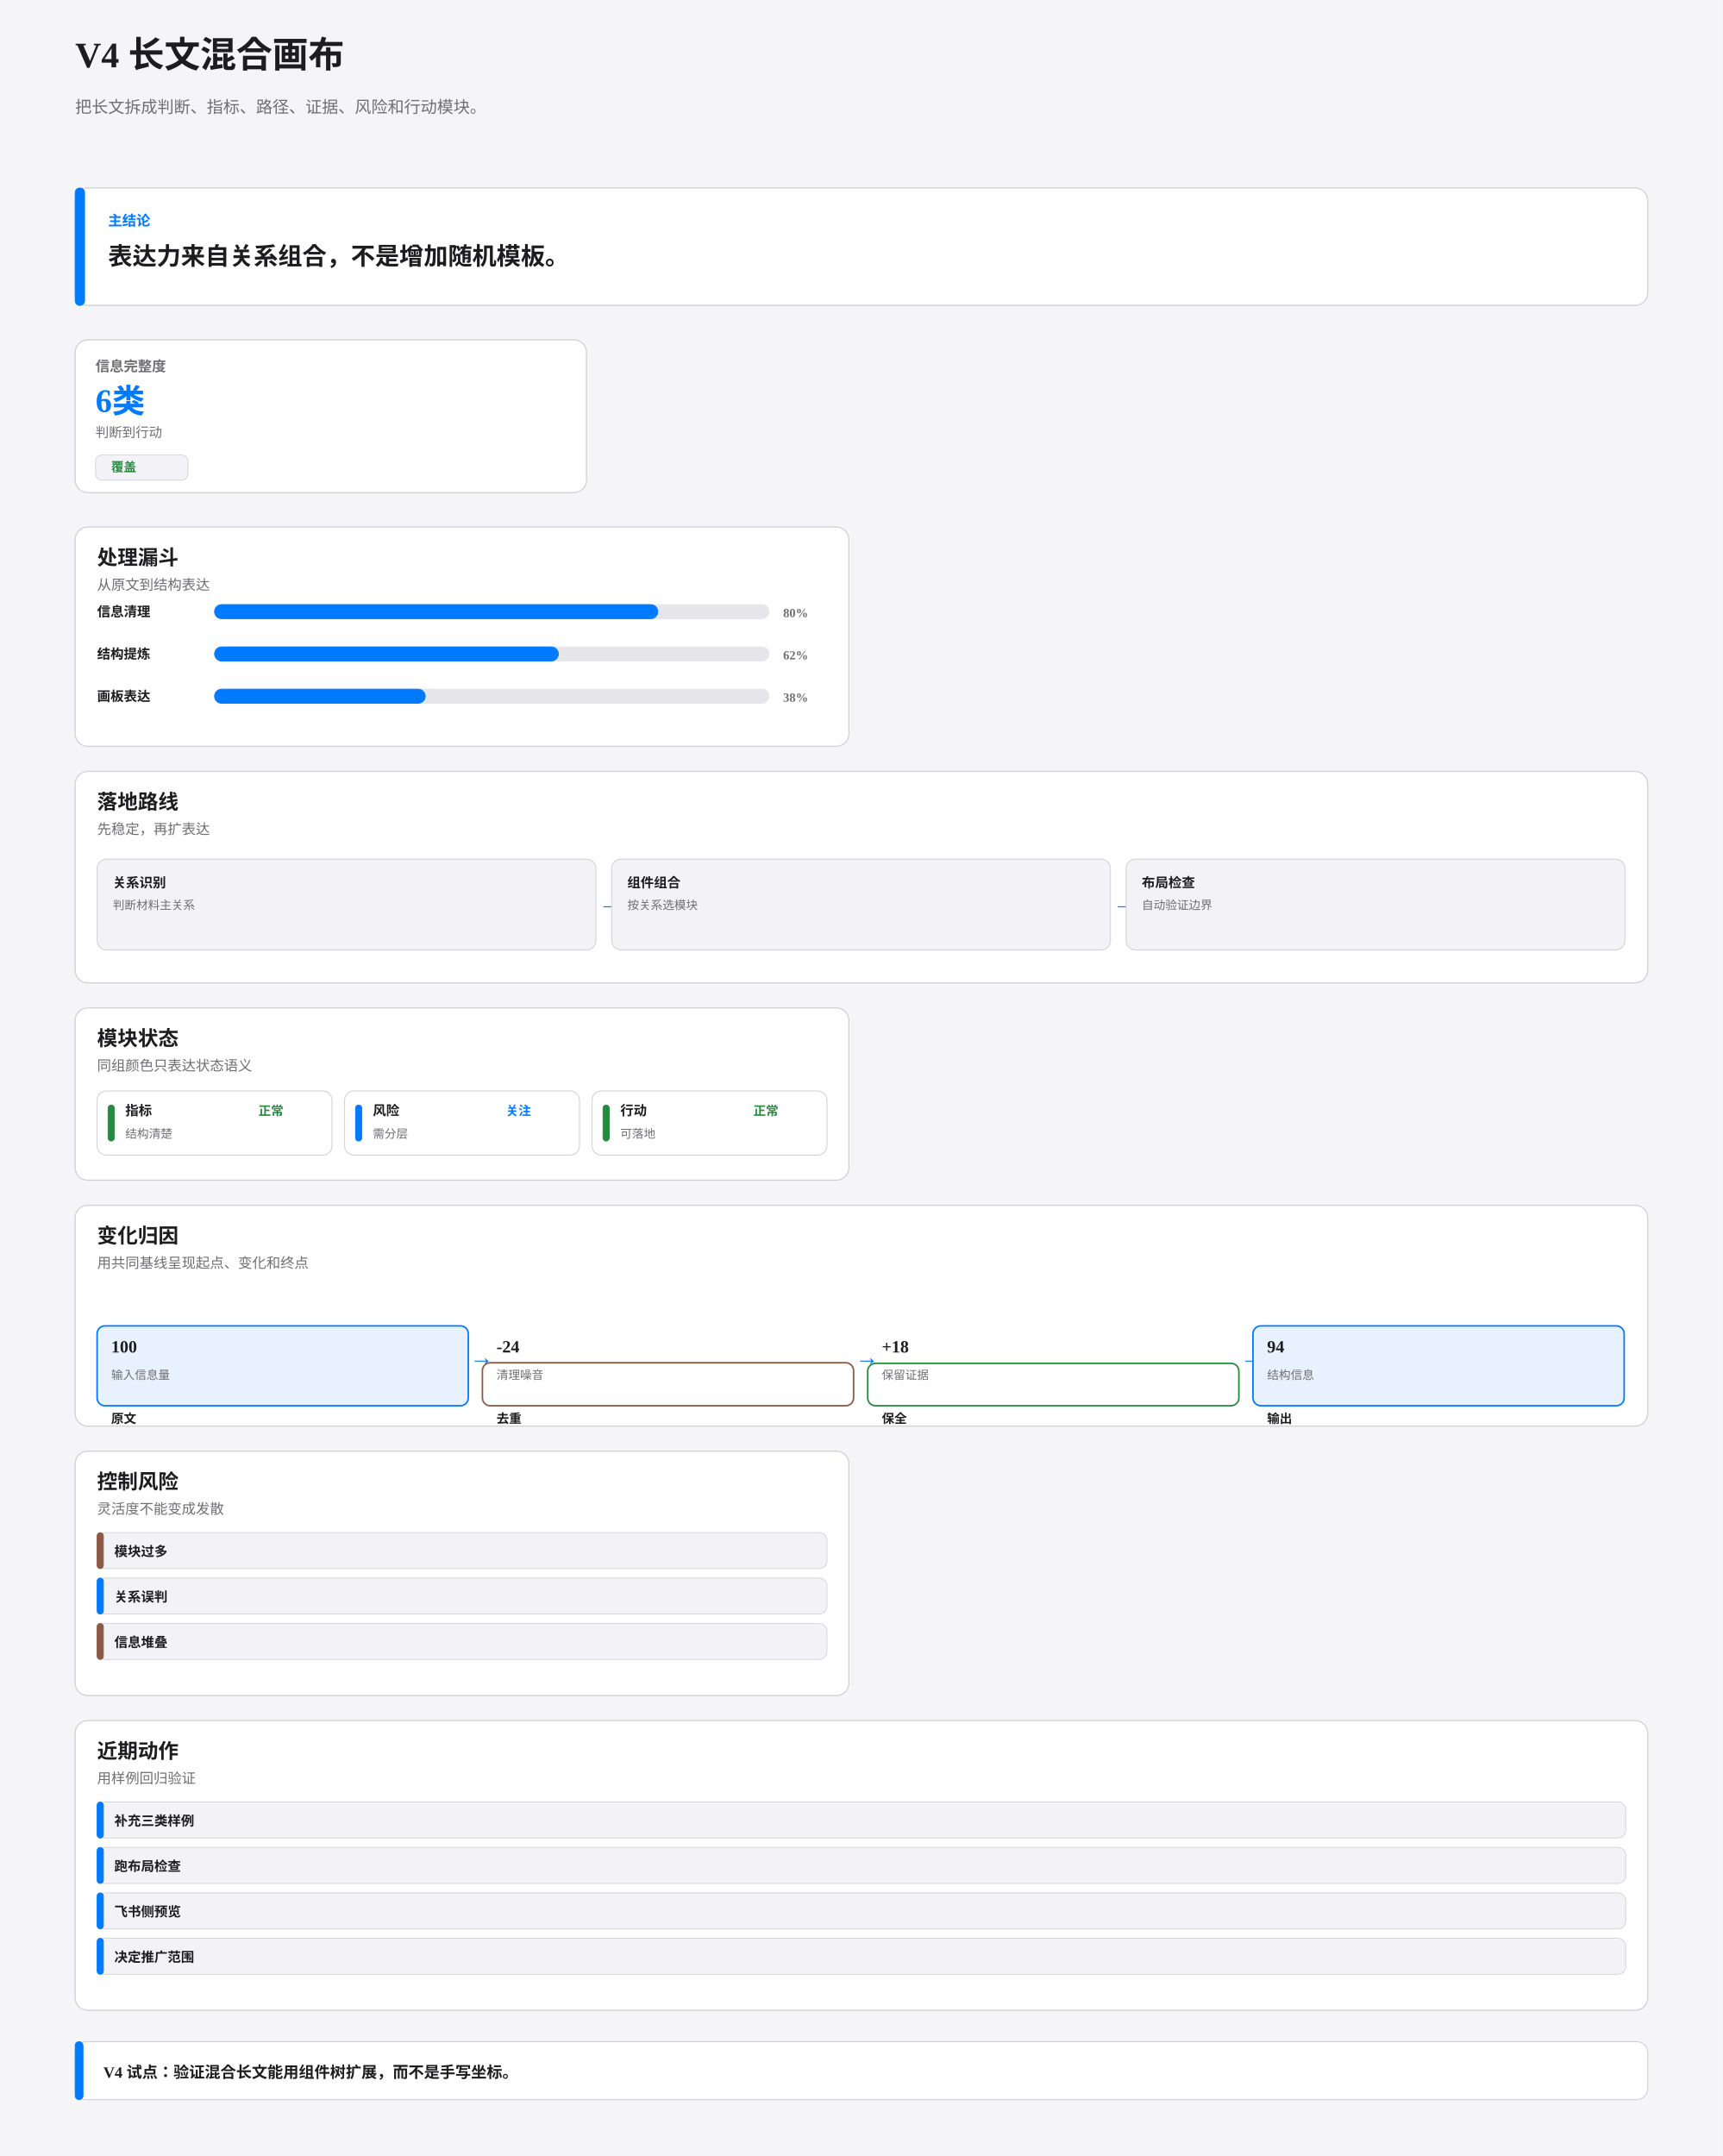
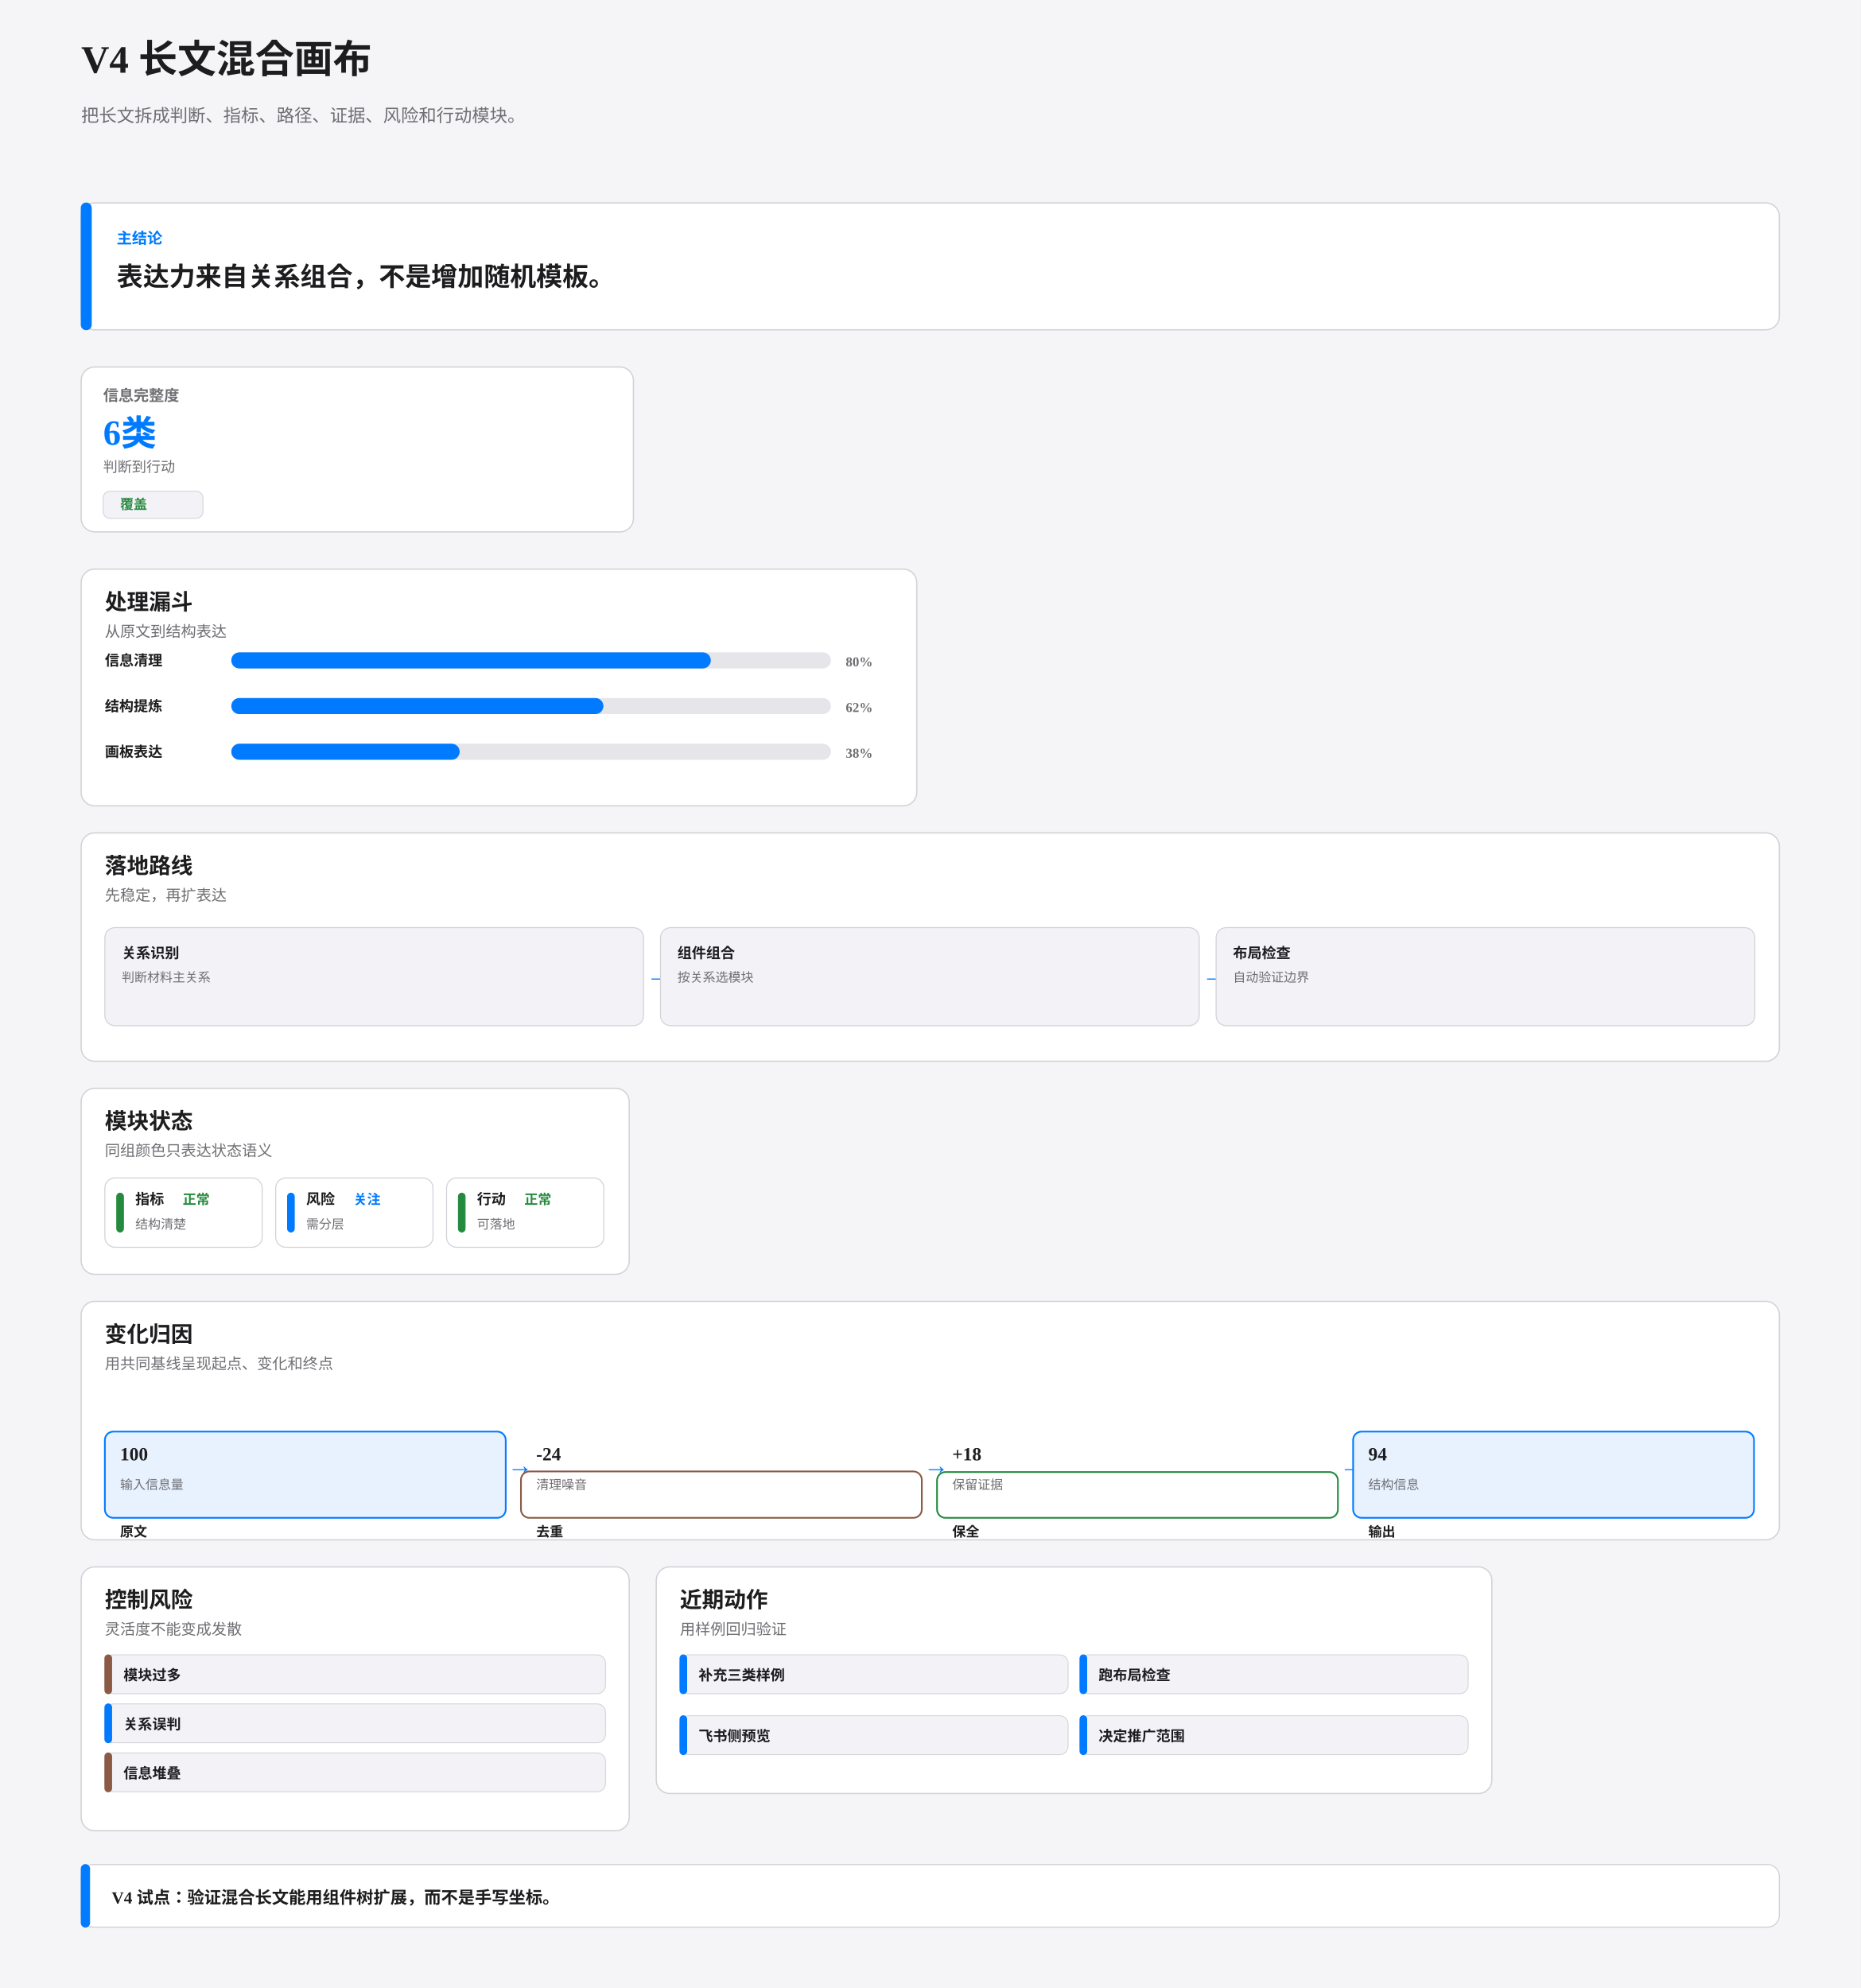
- <svg xmlns="http://www.w3.org/2000/svg" width="2200" height="2753" viewBox="0 0 2200 2753" data-layout-engine="v4" data-expression-mode="modular-canvas">
-   <rect x="0" y="0" width="2200" height="2753" rx="0" fill="#F5F5F7" stroke="#F5F5F7" stroke-width="0" />
+ <svg xmlns="http://www.w3.org/2000/svg" width="2200" height="2351" viewBox="0 0 2200 2351" data-layout-engine="v4" data-expression-mode="modular-canvas">
+   <rect x="0" y="0" width="2200" height="2351" rx="0" fill="#F5F5F7" stroke="#F5F5F7" stroke-width="0" />
  <g>
    <g data-v43-block="title" data-block-type="title" data-x="96" data-y="40" data-width="2008" data-height="200" data-column="full">
      <text x="96" y="86" font-size="46" fill="#1D1D1F" font-weight="700">
        <tspan x="96" dy="0">V4 长文混合画布</tspan>
      </text>
      <text x="96" y="144" font-size="21" fill="#6E6E73" font-weight="500">
        <tspan x="96" dy="0">把长文拆成判断、指标、路径、证据、风险和行动模块。</tspan>
      </text>
    </g>
    <g data-v43-block="statement" data-block-type="statement" data-x="96" data-y="240" data-width="2008" data-height="150" data-column="full">
      <rect x="96" y="240" width="2008" height="150" rx="16" fill="#FFFFFF" stroke="#D2D2D7" stroke-width="1.5" />
      <rect x="96" y="240" width="12" height="150" rx="6" fill="#007AFF" stroke="#007AFF" stroke-width="1" />
      <text x="138" y="288" font-size="18" fill="#007AFF" font-weight="700">
        <tspan x="138" dy="0">主结论</tspan>
      </text>
      <text x="138" y="338" font-size="31" fill="#1D1D1F" font-weight="700">
        <tspan x="138" dy="0">表达力来自关系组合，不是增加随机模板。</tspan>
      </text>
    </g>
    <g data-v43-block="metrics" data-block-type="metric-group" data-x="96" data-y="434" data-width="2008" data-height="195" data-column="full">
      <rect x="96" y="434" width="653" height="195" rx="16" fill="#FFFFFF" stroke="#D2D2D7" stroke-width="1.5" data-tone-group="parallel-metrics" />
      <text x="122" y="474" font-size="18" fill="#6E6E73" font-weight="700">
        <tspan x="122" dy="0">信息完整度</tspan>
      </text>
      <text x="122" y="526" font-size="42" fill="#007AFF" font-weight="700">
        <tspan x="122" dy="0">6类</tspan>
      </text>
      <text x="122" y="558" font-size="17" fill="#6E6E73" font-weight="500">
        <tspan x="122" dy="0">判断到行动</tspan>
      </text>
      <rect x="122" y="581" width="118" height="32" rx="8" fill="#F2F2F7" stroke="#D2D2D7" stroke-width="1" />
      <text x="142" y="602" font-size="16" fill="#248A3D" font-weight="700">
        <tspan x="142" dy="0">覆盖</tspan>
      </text>
    </g>
-     <g data-v43-block="progress-bar-1" data-block-type="progress-bar" data-x="96" data-y="673" data-width="988" data-height="280" data-column="left">
+     <g data-v43-block="progress-bar-1" data-block-type="progress-bar" data-x="96" data-y="673" data-width="988" data-height="280" data-column="left" data-row="0" data-span="6" data-density="medium" data-preferred-width="988" data-text-units="33" data-item-count="3" data-item-layout="rows" data-layout-reason="compact-chart">
      <rect x="96" y="673" width="988" height="280" rx="16" fill="#FFFFFF" stroke="#D2D2D7" stroke-width="1.5" />
      <text x="124" y="721" font-size="26" fill="#1D1D1F" font-weight="700">
        <tspan x="124" dy="0">处理漏斗</tspan>
      </text>
      <text x="124" y="753" font-size="18" fill="#6E6E73" font-weight="500">
        <tspan x="124" dy="0">从原文到结构表达</tspan>
      </text>
      <text x="124" y="787" font-size="17" fill="#1D1D1F" font-weight="700">
        <tspan x="124" dy="0">信息清理</tspan>
      </text>
      <rect x="274" y="772" width="708" height="18" rx="9" fill="#E5E5EA" stroke="#E5E5EA" stroke-width="1" />
      <rect x="274" y="772" width="566" height="18" rx="9" fill="#007AFF" stroke="#007AFF" stroke-width="1" />
      <text x="1000" y="788" font-size="16" fill="#6E6E73" font-weight="700">
        <tspan x="1000" dy="0">80%</tspan>
      </text>
      <text x="124" y="841" font-size="17" fill="#1D1D1F" font-weight="700">
        <tspan x="124" dy="0">结构提炼</tspan>
      </text>
      <rect x="274" y="826" width="708" height="18" rx="9" fill="#E5E5EA" stroke="#E5E5EA" stroke-width="1" />
      <rect x="274" y="826" width="439" height="18" rx="9" fill="#007AFF" stroke="#007AFF" stroke-width="1" />
      <text x="1000" y="842" font-size="16" fill="#6E6E73" font-weight="700">
        <tspan x="1000" dy="0">62%</tspan>
      </text>
      <text x="124" y="895" font-size="17" fill="#1D1D1F" font-weight="700">
        <tspan x="124" dy="0">画板表达</tspan>
      </text>
      <rect x="274" y="880" width="708" height="18" rx="9" fill="#E5E5EA" stroke="#E5E5EA" stroke-width="1" />
      <rect x="274" y="880" width="269" height="18" rx="9" fill="#007AFF" stroke="#007AFF" stroke-width="1" />
      <text x="1000" y="896" font-size="16" fill="#6E6E73" font-weight="700">
        <tspan x="1000" dy="0">38%</tspan>
      </text>
    </g>
-     <g data-v43-block="mini-roadmap-2" data-block-type="mini-roadmap" data-x="96" data-y="985" data-width="2008" data-height="270" data-column="full">
+     <g data-v43-block="mini-roadmap-2" data-block-type="mini-roadmap" data-x="96" data-y="985" data-width="2008" data-height="270" data-column="full" data-row="1" data-span="12" data-density="medium" data-preferred-width="2008" data-text-units="43" data-item-count="3" data-item-layout="rows" data-layout-reason="directional-reading">
      <rect x="96" y="985" width="2008" height="270" rx="16" fill="#FFFFFF" stroke="#D2D2D7" stroke-width="1.5" />
      <text x="124" y="1033" font-size="26" fill="#1D1D1F" font-weight="700">
        <tspan x="124" dy="0">落地路线</tspan>
      </text>
      <text x="124" y="1065" font-size="18" fill="#6E6E73" font-weight="500">
        <tspan x="124" dy="0">先稳定，再扩表达</tspan>
      </text>
      <rect x="124" y="1097" width="637" height="116" rx="12" fill="#F2F2F7" stroke="#D2D2D7" stroke-width="1.2" />
      <text x="144" y="1133" font-size="17" fill="#1D1D1F" font-weight="700">
        <tspan x="144" dy="0">关系识别</tspan>
      </text>
      <text x="144" y="1161" font-size="15" fill="#6E6E73" font-weight="500">
        <tspan x="144" dy="0">判断材料主关系</tspan>
      </text>
      <text x="764" y="1163" font-size="31" fill="#007AFF" font-weight="700">
        <tspan x="764" dy="0">→</tspan>
      </text>
      <rect x="781" y="1097" width="637" height="116" rx="12" fill="#F2F2F7" stroke="#D2D2D7" stroke-width="1.2" />
      <text x="801" y="1133" font-size="17" fill="#1D1D1F" font-weight="700">
        <tspan x="801" dy="0">组件组合</tspan>
      </text>
      <text x="801" y="1161" font-size="15" fill="#6E6E73" font-weight="500">
        <tspan x="801" dy="0">按关系选模块</tspan>
      </text>
      <text x="1421" y="1163" font-size="31" fill="#007AFF" font-weight="700">
        <tspan x="1421" dy="0">→</tspan>
      </text>
      <rect x="1438" y="1097" width="637" height="116" rx="12" fill="#F2F2F7" stroke="#D2D2D7" stroke-width="1.2" />
      <text x="1458" y="1133" font-size="17" fill="#1D1D1F" font-weight="700">
        <tspan x="1458" dy="0">布局检查</tspan>
      </text>
      <text x="1458" y="1161" font-size="15" fill="#6E6E73" font-weight="500">
        <tspan x="1458" dy="0">自动验证边界</tspan>
      </text>
    </g>
-     <g data-v43-block="status-board-3" data-block-type="status-board" data-x="96" data-y="1287" data-width="988" data-height="220" data-column="left">
-       <rect x="96" y="1287" width="988" height="220" rx="16" fill="#FFFFFF" stroke="#D2D2D7" stroke-width="1.5" />
+     <g data-v43-block="status-board-3" data-block-type="status-board" data-x="96" data-y="1287" data-width="648" data-height="220" data-column="left" data-row="2" data-span="4" data-density="sparse" data-preferred-width="648" data-text-units="37" data-item-count="3" data-item-layout="rows" data-layout-reason="compact-status-items">
+       <rect x="96" y="1287" width="648" height="220" rx="16" fill="#FFFFFF" stroke="#D2D2D7" stroke-width="1.5" />
      <text x="124" y="1335" font-size="26" fill="#1D1D1F" font-weight="700">
        <tspan x="124" dy="0">模块状态</tspan>
      </text>
      <text x="124" y="1367" font-size="18" fill="#6E6E73" font-weight="500">
        <tspan x="124" dy="0">同组颜色只表达状态语义</tspan>
      </text>
-       <rect x="124" y="1393" width="300" height="82" rx="12" fill="#FFFFFF" stroke="#D2D2D7" stroke-width="1.2" />
+       <rect x="124" y="1393" width="186" height="82" rx="12" fill="#FFFFFF" stroke="#D2D2D7" stroke-width="1.2" />
      <rect x="138" y="1411" width="8" height="46" rx="4" fill="#248A3D" stroke="#248A3D" stroke-width="1" />
      <text x="160" y="1424" font-size="17" fill="#1D1D1F" font-weight="700">
        <tspan x="160" dy="0">指标</tspan>
      </text>
-       <text x="330" y="1424" font-size="16" fill="#248A3D" font-weight="700">
-         <tspan x="330" dy="0">正常</tspan>
+       <text x="216" y="1424" font-size="16" fill="#248A3D" font-weight="700">
+         <tspan x="216" dy="0">正常</tspan>
      </text>
      <text x="160" y="1453" font-size="15" fill="#6E6E73" font-weight="500">
        <tspan x="160" dy="0">结构清楚</tspan>
      </text>
-       <rect x="440" y="1393" width="300" height="82" rx="12" fill="#FFFFFF" stroke="#D2D2D7" stroke-width="1.2" />
-       <rect x="454" y="1411" width="8" height="46" rx="4" fill="#007AFF" stroke="#007AFF" stroke-width="1" />
-       <text x="476" y="1424" font-size="17" fill="#1D1D1F" font-weight="700">
-         <tspan x="476" dy="0">风险</tspan>
-       </text>
-       <text x="646" y="1424" font-size="16" fill="#007AFF" font-weight="700">
-         <tspan x="646" dy="0">关注</tspan>
-       </text>
-       <text x="476" y="1453" font-size="15" fill="#6E6E73" font-weight="500">
-         <tspan x="476" dy="0">需分层</tspan>
-       </text>
-       <rect x="756" y="1393" width="300" height="82" rx="12" fill="#FFFFFF" stroke="#D2D2D7" stroke-width="1.2" />
-       <rect x="770" y="1411" width="8" height="46" rx="4" fill="#248A3D" stroke="#248A3D" stroke-width="1" />
-       <text x="792" y="1424" font-size="17" fill="#1D1D1F" font-weight="700">
-         <tspan x="792" dy="0">行动</tspan>
-       </text>
-       <text x="962" y="1424" font-size="16" fill="#248A3D" font-weight="700">
-         <tspan x="962" dy="0">正常</tspan>
-       </text>
-       <text x="792" y="1453" font-size="15" fill="#6E6E73" font-weight="500">
-         <tspan x="792" dy="0">可落地</tspan>
-       </text>
-     </g>
-     <g data-v43-block="variance-bridge-v2-4" data-block-type="variance-bridge-v2" data-x="96" data-y="1539" data-width="2008" data-height="282" data-column="full">
+       <rect x="326" y="1393" width="186" height="82" rx="12" fill="#FFFFFF" stroke="#D2D2D7" stroke-width="1.2" />
+       <rect x="340" y="1411" width="8" height="46" rx="4" fill="#007AFF" stroke="#007AFF" stroke-width="1" />
+       <text x="362" y="1424" font-size="17" fill="#1D1D1F" font-weight="700">
+         <tspan x="362" dy="0">风险</tspan>
+       </text>
+       <text x="418" y="1424" font-size="16" fill="#007AFF" font-weight="700">
+         <tspan x="418" dy="0">关注</tspan>
+       </text>
+       <text x="362" y="1453" font-size="15" fill="#6E6E73" font-weight="500">
+         <tspan x="362" dy="0">需分层</tspan>
+       </text>
+       <rect x="528" y="1393" width="186" height="82" rx="12" fill="#FFFFFF" stroke="#D2D2D7" stroke-width="1.2" />
+       <rect x="542" y="1411" width="8" height="46" rx="4" fill="#248A3D" stroke="#248A3D" stroke-width="1" />
+       <text x="564" y="1424" font-size="17" fill="#1D1D1F" font-weight="700">
+         <tspan x="564" dy="0">行动</tspan>
+       </text>
+       <text x="620" y="1424" font-size="16" fill="#248A3D" font-weight="700">
+         <tspan x="620" dy="0">正常</tspan>
+       </text>
+       <text x="564" y="1453" font-size="15" fill="#6E6E73" font-weight="500">
+         <tspan x="564" dy="0">可落地</tspan>
+       </text>
+     </g>
+     <g data-v43-block="variance-bridge-v2-4" data-block-type="variance-bridge-v2" data-x="96" data-y="1539" data-width="2008" data-height="282" data-column="full" data-row="3" data-span="12" data-density="medium" data-preferred-width="2008" data-text-units="55" data-item-count="4" data-item-layout="rows" data-layout-reason="directional-reading">
      <rect x="96" y="1539" width="2008" height="282" rx="16" fill="#FFFFFF" stroke="#D2D2D7" stroke-width="1.5" />
      <text x="124" y="1587" font-size="26" fill="#1D1D1F" font-weight="700">
        <tspan x="124" dy="0">变化归因</tspan>
      </text>
      <text x="124" y="1619" font-size="18" fill="#6E6E73" font-weight="500">
        <tspan x="124" dy="0">用共同基线呈现起点、变化和终点</tspan>
      </text>
      <rect x="124" y="1693" width="474" height="102" rx="10" fill="#E8F2FF" stroke="#007AFF" stroke-width="2" />
      <text x="142" y="1727" font-size="22" fill="#1D1D1F" font-weight="700">
        <tspan x="142" dy="0">100</tspan>
      </text>
      <text x="142" y="1761" font-size="15" fill="#6E6E73" font-weight="500">
        <tspan x="142" dy="0">输入信息量</tspan>
      </text>
      <text x="142" y="1817" font-size="16" fill="#1D1D1F" font-weight="700">
        <tspan x="142" dy="0">原文</tspan>
      </text>
      <text x="600" y="1743" font-size="30" fill="#007AFF" font-weight="700">
        <tspan x="600" dy="0">→</tspan>
      </text>
      <rect x="616" y="1740.12" width="474" height="54.88" rx="10" fill="#FFFFFF" stroke="#8A5A44" stroke-width="2" />
      <text x="634" y="1727" font-size="22" fill="#1D1D1F" font-weight="700">
        <tspan x="634" dy="0">-24</tspan>
      </text>
      <text x="634" y="1761" font-size="15" fill="#6E6E73" font-weight="500">
        <tspan x="634" dy="0">清理噪音</tspan>
      </text>
      <text x="634" y="1817" font-size="16" fill="#1D1D1F" font-weight="700">
        <tspan x="634" dy="0">去重</tspan>
      </text>
      <text x="1092" y="1743" font-size="30" fill="#007AFF" font-weight="700">
        <tspan x="1092" dy="0">→</tspan>
      </text>
      <rect x="1108" y="1740.84" width="474" height="54.16" rx="10" fill="#FFFFFF" stroke="#248A3D" stroke-width="2" />
      <text x="1126" y="1727" font-size="22" fill="#1D1D1F" font-weight="700">
        <tspan x="1126" dy="0">+18</tspan>
      </text>
      <text x="1126" y="1761" font-size="15" fill="#6E6E73" font-weight="500">
        <tspan x="1126" dy="0">保留证据</tspan>
      </text>
      <text x="1126" y="1817" font-size="16" fill="#1D1D1F" font-weight="700">
        <tspan x="1126" dy="0">保全</tspan>
      </text>
      <text x="1584" y="1743" font-size="30" fill="#007AFF" font-weight="700">
        <tspan x="1584" dy="0">→</tspan>
      </text>
      <rect x="1600" y="1693" width="474" height="102" rx="10" fill="#E8F2FF" stroke="#007AFF" stroke-width="2" />
      <text x="1618" y="1727" font-size="22" fill="#1D1D1F" font-weight="700">
        <tspan x="1618" dy="0">94</tspan>
      </text>
      <text x="1618" y="1761" font-size="15" fill="#6E6E73" font-weight="500">
        <tspan x="1618" dy="0">结构信息</tspan>
      </text>
      <text x="1618" y="1817" font-size="16" fill="#1D1D1F" font-weight="700">
        <tspan x="1618" dy="0">输出</tspan>
      </text>
    </g>
-     <g data-v43-block="risk-list-5" data-block-type="risk-list" data-x="96" data-y="1853" data-width="988" data-height="312" data-column="left">
-       <rect x="96" y="1853" width="988" height="312" rx="16" fill="#FFFFFF" stroke="#D2D2D7" stroke-width="1.5" />
+     <g data-v43-block="risk-list-5" data-block-type="risk-list" data-x="96" data-y="1853" data-width="648" data-height="312" data-column="left" data-row="4" data-span="4" data-density="sparse" data-preferred-width="648" data-text-units="25" data-item-count="3" data-item-layout="rows" data-layout-reason="few-short-parallel-items">
+       <rect x="96" y="1853" width="648" height="312" rx="16" fill="#FFFFFF" stroke="#D2D2D7" stroke-width="1.5" />
      <text x="124" y="1901" font-size="26" fill="#1D1D1F" font-weight="700">
        <tspan x="124" dy="0">控制风险</tspan>
      </text>
      <text x="124" y="1933" font-size="18" fill="#6E6E73" font-weight="500">
        <tspan x="124" dy="0">灵活度不能变成发散</tspan>
      </text>
-       <rect x="124" y="1957" width="932" height="46" rx="10" fill="#F2F2F7" stroke="#D2D2D7" stroke-width="1" data-v4-list-row="控制风险-0" data-has-note="false" />
+       <rect x="124" y="1957" width="592" height="46" rx="10" fill="#F2F2F7" stroke="#D2D2D7" stroke-width="1" data-v4-list-row="控制风险-0" data-has-note="false" />
      <rect x="124" y="1957" width="8" height="46" rx="4" fill="#8A5A44" stroke="#8A5A44" stroke-width="1" />
      <text x="146" y="1987" font-size="17" fill="#1D1D1F" font-weight="700">
        <tspan x="146" dy="0">模块过多</tspan>
      </text>
-       <rect x="124" y="2015" width="932" height="46" rx="10" fill="#F2F2F7" stroke="#D2D2D7" stroke-width="1" data-v4-list-row="控制风险-1" data-has-note="false" />
+       <rect x="124" y="2015" width="592" height="46" rx="10" fill="#F2F2F7" stroke="#D2D2D7" stroke-width="1" data-v4-list-row="控制风险-1" data-has-note="false" />
      <rect x="124" y="2015" width="8" height="46" rx="4" fill="#007AFF" stroke="#007AFF" stroke-width="1" />
      <text x="146" y="2045" font-size="17" fill="#1D1D1F" font-weight="700">
        <tspan x="146" dy="0">关系误判</tspan>
      </text>
-       <rect x="124" y="2073" width="932" height="46" rx="10" fill="#F2F2F7" stroke="#D2D2D7" stroke-width="1" data-v4-list-row="控制风险-2" data-has-note="false" />
+       <rect x="124" y="2073" width="592" height="46" rx="10" fill="#F2F2F7" stroke="#D2D2D7" stroke-width="1" data-v4-list-row="控制风险-2" data-has-note="false" />
      <rect x="124" y="2073" width="8" height="46" rx="4" fill="#8A5A44" stroke="#8A5A44" stroke-width="1" />
      <text x="146" y="2103" font-size="17" fill="#1D1D1F" font-weight="700">
        <tspan x="146" dy="0">信息堆叠</tspan>
      </text>
    </g>
-     <g data-v43-block="action-list-6" data-block-type="action-list" data-x="96" data-y="2197" data-width="2008" data-height="370" data-column="full">
-       <rect x="96" y="2197" width="2008" height="370" rx="16" fill="#FFFFFF" stroke="#D2D2D7" stroke-width="1.5" />
-       <text x="124" y="2245" font-size="26" fill="#1D1D1F" font-weight="700">
-         <tspan x="124" dy="0">近期动作</tspan>
-       </text>
-       <text x="124" y="2277" font-size="18" fill="#6E6E73" font-weight="500">
-         <tspan x="124" dy="0">用样例回归验证</tspan>
-       </text>
-       <rect x="124" y="2301" width="1952" height="46" rx="10" fill="#F2F2F7" stroke="#D2D2D7" stroke-width="1" data-v4-list-row="近期动作-0" data-has-note="false" />
-       <rect x="124" y="2301" width="8" height="46" rx="4" fill="#007AFF" stroke="#007AFF" stroke-width="1" />
-       <text x="146" y="2331" font-size="17" fill="#1D1D1F" font-weight="700">
-         <tspan x="146" dy="0">补充三类样例</tspan>
-       </text>
-       <rect x="124" y="2359" width="1952" height="46" rx="10" fill="#F2F2F7" stroke="#D2D2D7" stroke-width="1" data-v4-list-row="近期动作-1" data-has-note="false" />
-       <rect x="124" y="2359" width="8" height="46" rx="4" fill="#007AFF" stroke="#007AFF" stroke-width="1" />
-       <text x="146" y="2389" font-size="17" fill="#1D1D1F" font-weight="700">
-         <tspan x="146" dy="0">跑布局检查</tspan>
-       </text>
-       <rect x="124" y="2417" width="1952" height="46" rx="10" fill="#F2F2F7" stroke="#D2D2D7" stroke-width="1" data-v4-list-row="近期动作-2" data-has-note="false" />
-       <rect x="124" y="2417" width="8" height="46" rx="4" fill="#007AFF" stroke="#007AFF" stroke-width="1" />
-       <text x="146" y="2447" font-size="17" fill="#1D1D1F" font-weight="700">
-         <tspan x="146" dy="0">飞书侧预览</tspan>
-       </text>
-       <rect x="124" y="2475" width="1952" height="46" rx="10" fill="#F2F2F7" stroke="#D2D2D7" stroke-width="1" data-v4-list-row="近期动作-3" data-has-note="false" />
-       <rect x="124" y="2475" width="8" height="46" rx="4" fill="#007AFF" stroke="#007AFF" stroke-width="1" />
-       <text x="146" y="2505" font-size="17" fill="#1D1D1F" font-weight="700">
-         <tspan x="146" dy="0">决定推广范围</tspan>
-       </text>
-     </g>
-     <g data-v43-block="footer" data-block-type="footer" data-x="96" data-y="2607" data-width="2008" data-height="74" data-column="full">
-       <rect x="96" y="2607" width="2008" height="74" rx="14" fill="#FFFFFF" stroke="#D2D2D7" stroke-width="1.3" />
-       <rect x="96" y="2607" width="10" height="74" rx="5" fill="#007AFF" stroke="#007AFF" stroke-width="1" />
-       <text x="132" y="2653" font-size="20" fill="#1D1D1F" font-weight="700">
+     <g data-v43-block="action-list-6" data-block-type="action-list" data-x="776" data-y="1853" data-width="988" data-height="268" data-column="grid" data-row="4" data-span="6" data-density="sparse" data-preferred-width="988" data-text-units="33" data-item-count="4" data-item-layout="grid-2" data-layout-reason="short-parallel-items">
+       <rect x="776" y="1853" width="988" height="268" rx="16" fill="#FFFFFF" stroke="#D2D2D7" stroke-width="1.5" />
+       <text x="804" y="1901" font-size="26" fill="#1D1D1F" font-weight="700">
+         <tspan x="804" dy="0">近期动作</tspan>
+       </text>
+       <text x="804" y="1933" font-size="18" fill="#6E6E73" font-weight="500">
+         <tspan x="804" dy="0">用样例回归验证</tspan>
+       </text>
+       <rect x="804" y="1957" width="459" height="46" rx="10" fill="#F2F2F7" stroke="#D2D2D7" stroke-width="1" data-v4-list-row="近期动作-0" data-has-note="false" />
+       <rect x="804" y="1957" width="8" height="46" rx="4" fill="#007AFF" stroke="#007AFF" stroke-width="1" />
+       <text x="826" y="1987" font-size="17" fill="#1D1D1F" font-weight="700">
+         <tspan x="826" dy="0">补充三类样例</tspan>
+       </text>
+       <rect x="1277" y="1957" width="459" height="46" rx="10" fill="#F2F2F7" stroke="#D2D2D7" stroke-width="1" data-v4-list-row="近期动作-1" data-has-note="false" />
+       <rect x="1277" y="1957" width="8" height="46" rx="4" fill="#007AFF" stroke="#007AFF" stroke-width="1" />
+       <text x="1299" y="1987" font-size="17" fill="#1D1D1F" font-weight="700">
+         <tspan x="1299" dy="0">跑布局检查</tspan>
+       </text>
+       <rect x="804" y="2029" width="459" height="46" rx="10" fill="#F2F2F7" stroke="#D2D2D7" stroke-width="1" data-v4-list-row="近期动作-2" data-has-note="false" />
+       <rect x="804" y="2029" width="8" height="46" rx="4" fill="#007AFF" stroke="#007AFF" stroke-width="1" />
+       <text x="826" y="2059" font-size="17" fill="#1D1D1F" font-weight="700">
+         <tspan x="826" dy="0">飞书侧预览</tspan>
+       </text>
+       <rect x="1277" y="2029" width="459" height="46" rx="10" fill="#F2F2F7" stroke="#D2D2D7" stroke-width="1" data-v4-list-row="近期动作-3" data-has-note="false" />
+       <rect x="1277" y="2029" width="8" height="46" rx="4" fill="#007AFF" stroke="#007AFF" stroke-width="1" />
+       <text x="1299" y="2059" font-size="17" fill="#1D1D1F" font-weight="700">
+         <tspan x="1299" dy="0">决定推广范围</tspan>
+       </text>
+     </g>
+     <g data-v43-block="footer" data-block-type="footer" data-x="96" data-y="2205" data-width="2008" data-height="74" data-column="full">
+       <rect x="96" y="2205" width="2008" height="74" rx="14" fill="#FFFFFF" stroke="#D2D2D7" stroke-width="1.3" />
+       <rect x="96" y="2205" width="10" height="74" rx="5" fill="#007AFF" stroke="#007AFF" stroke-width="1" />
+       <text x="132" y="2251" font-size="20" fill="#1D1D1F" font-weight="700">
        <tspan x="132" dy="0">V4 试点：验证混合长文能用组件树扩展，而不是手写坐标。</tspan>
      </text>
    </g>
  </g>
</svg>
